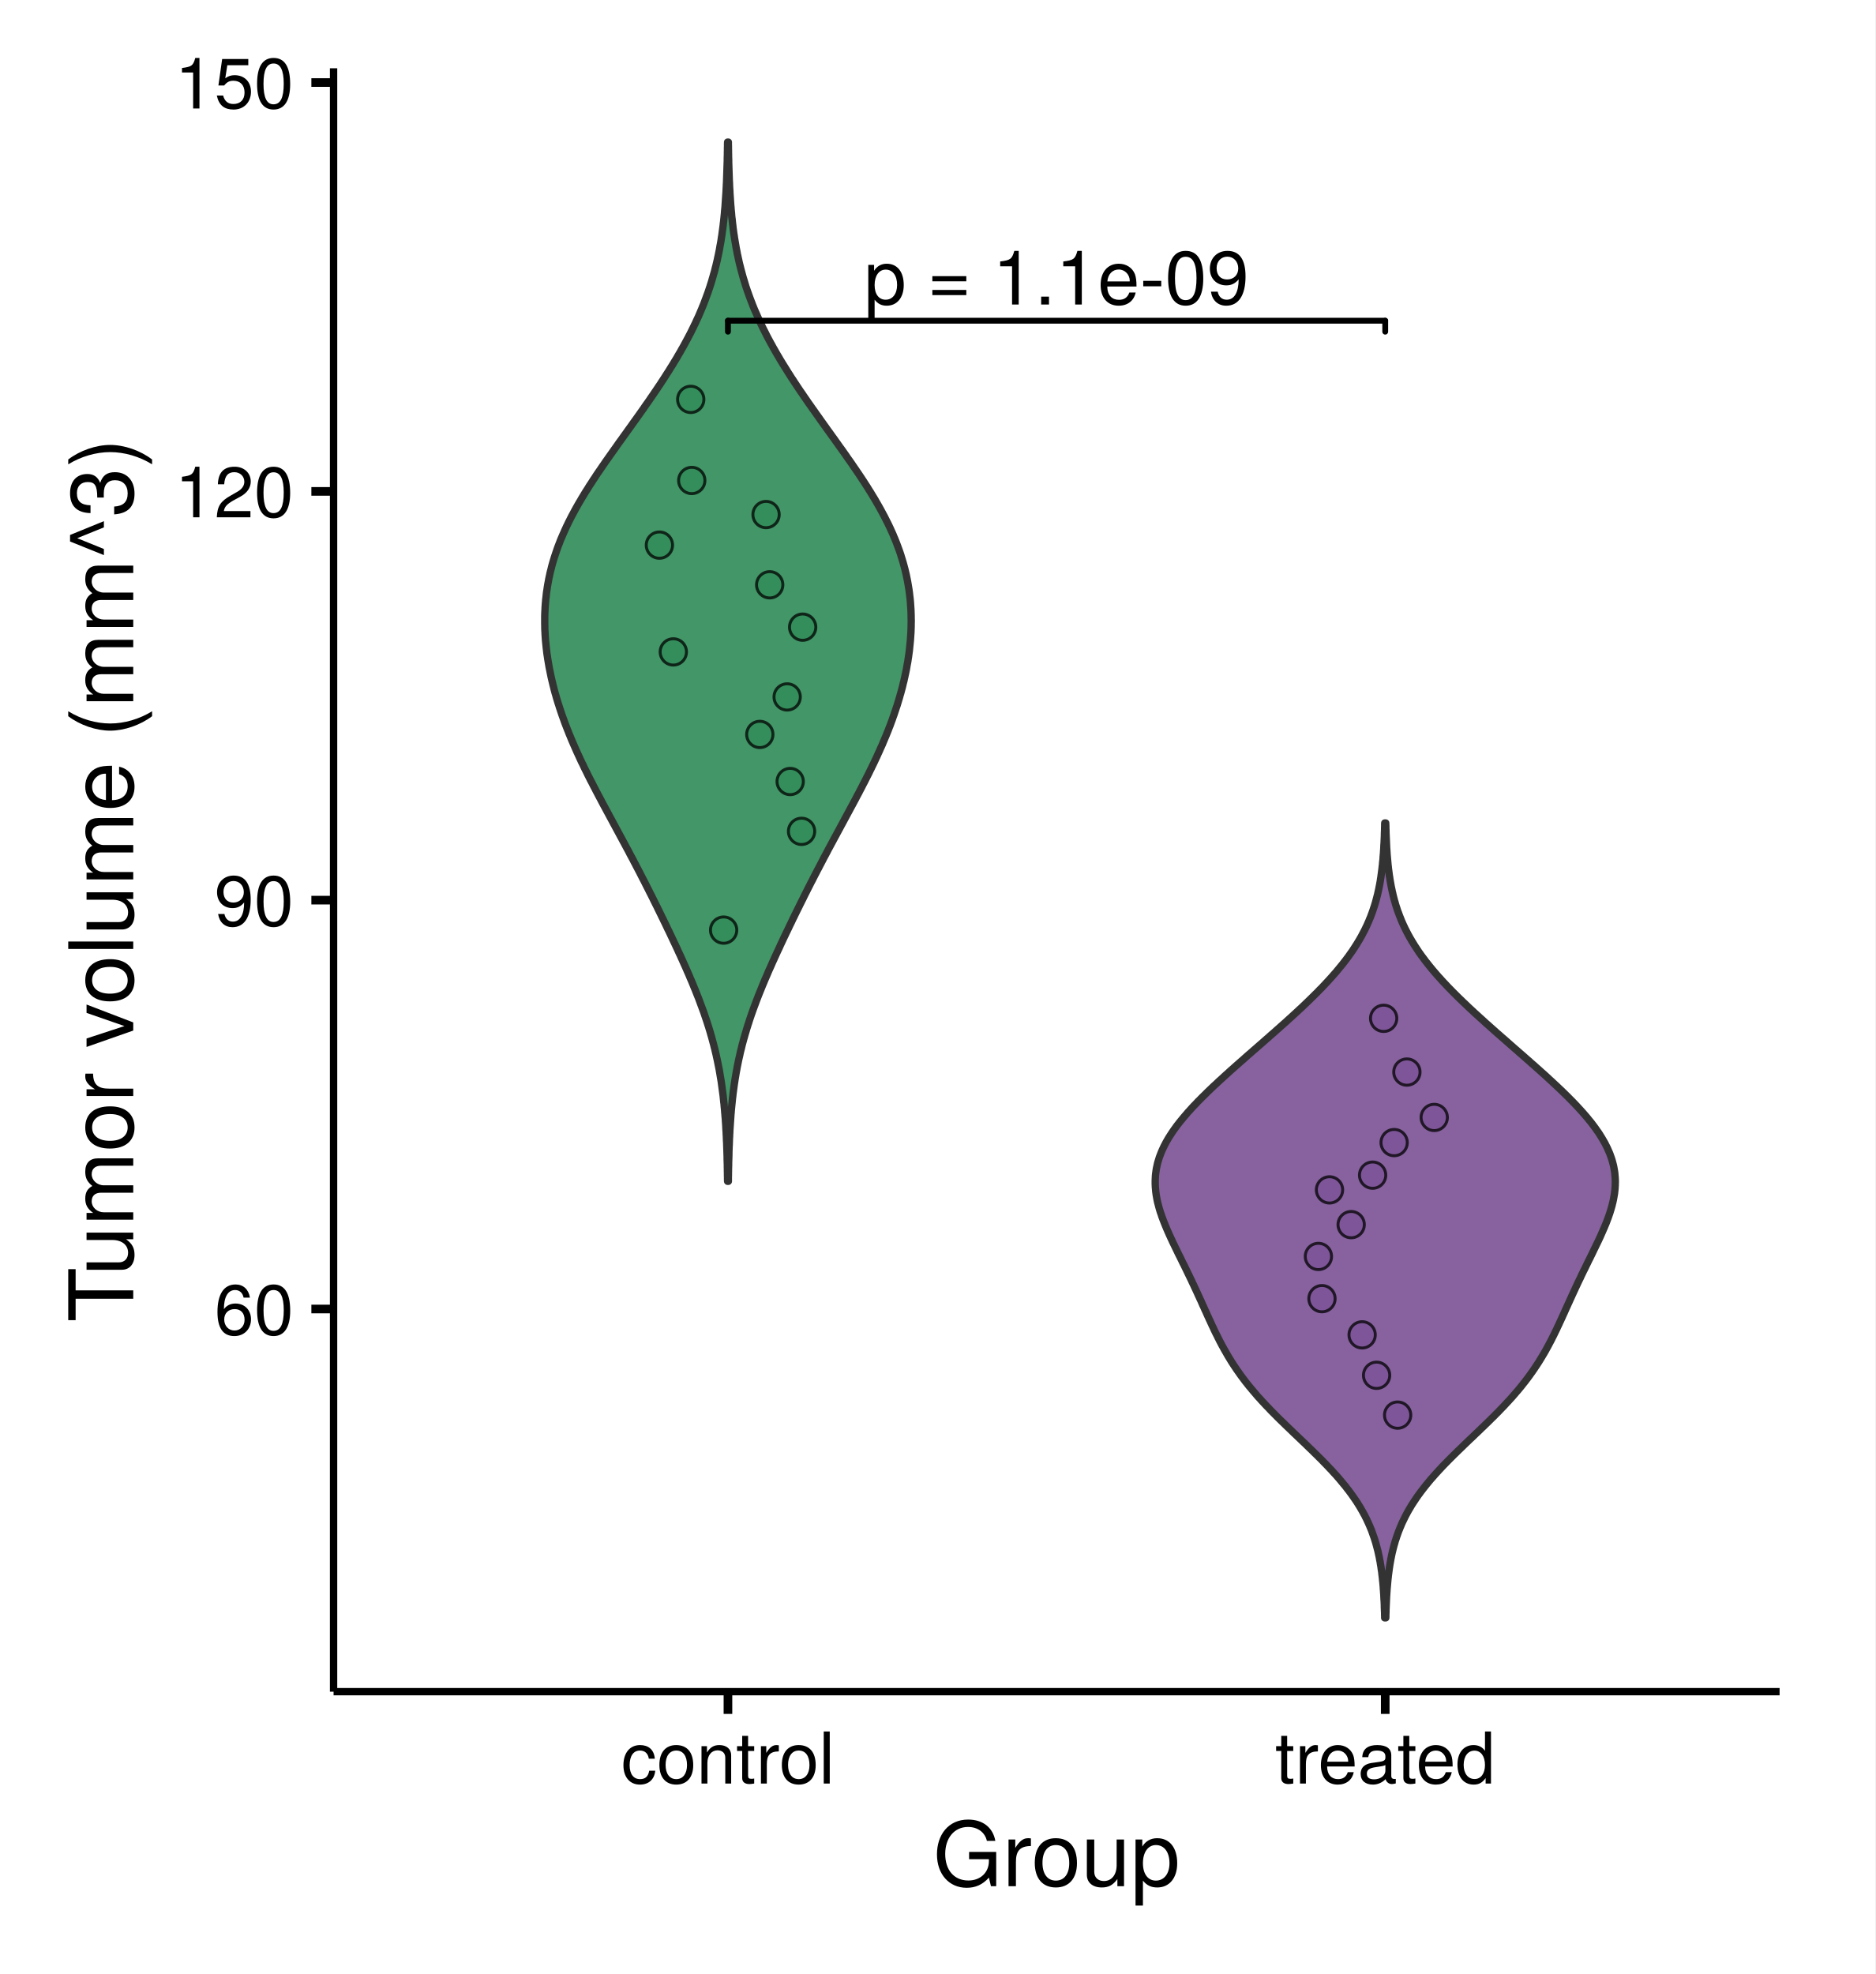
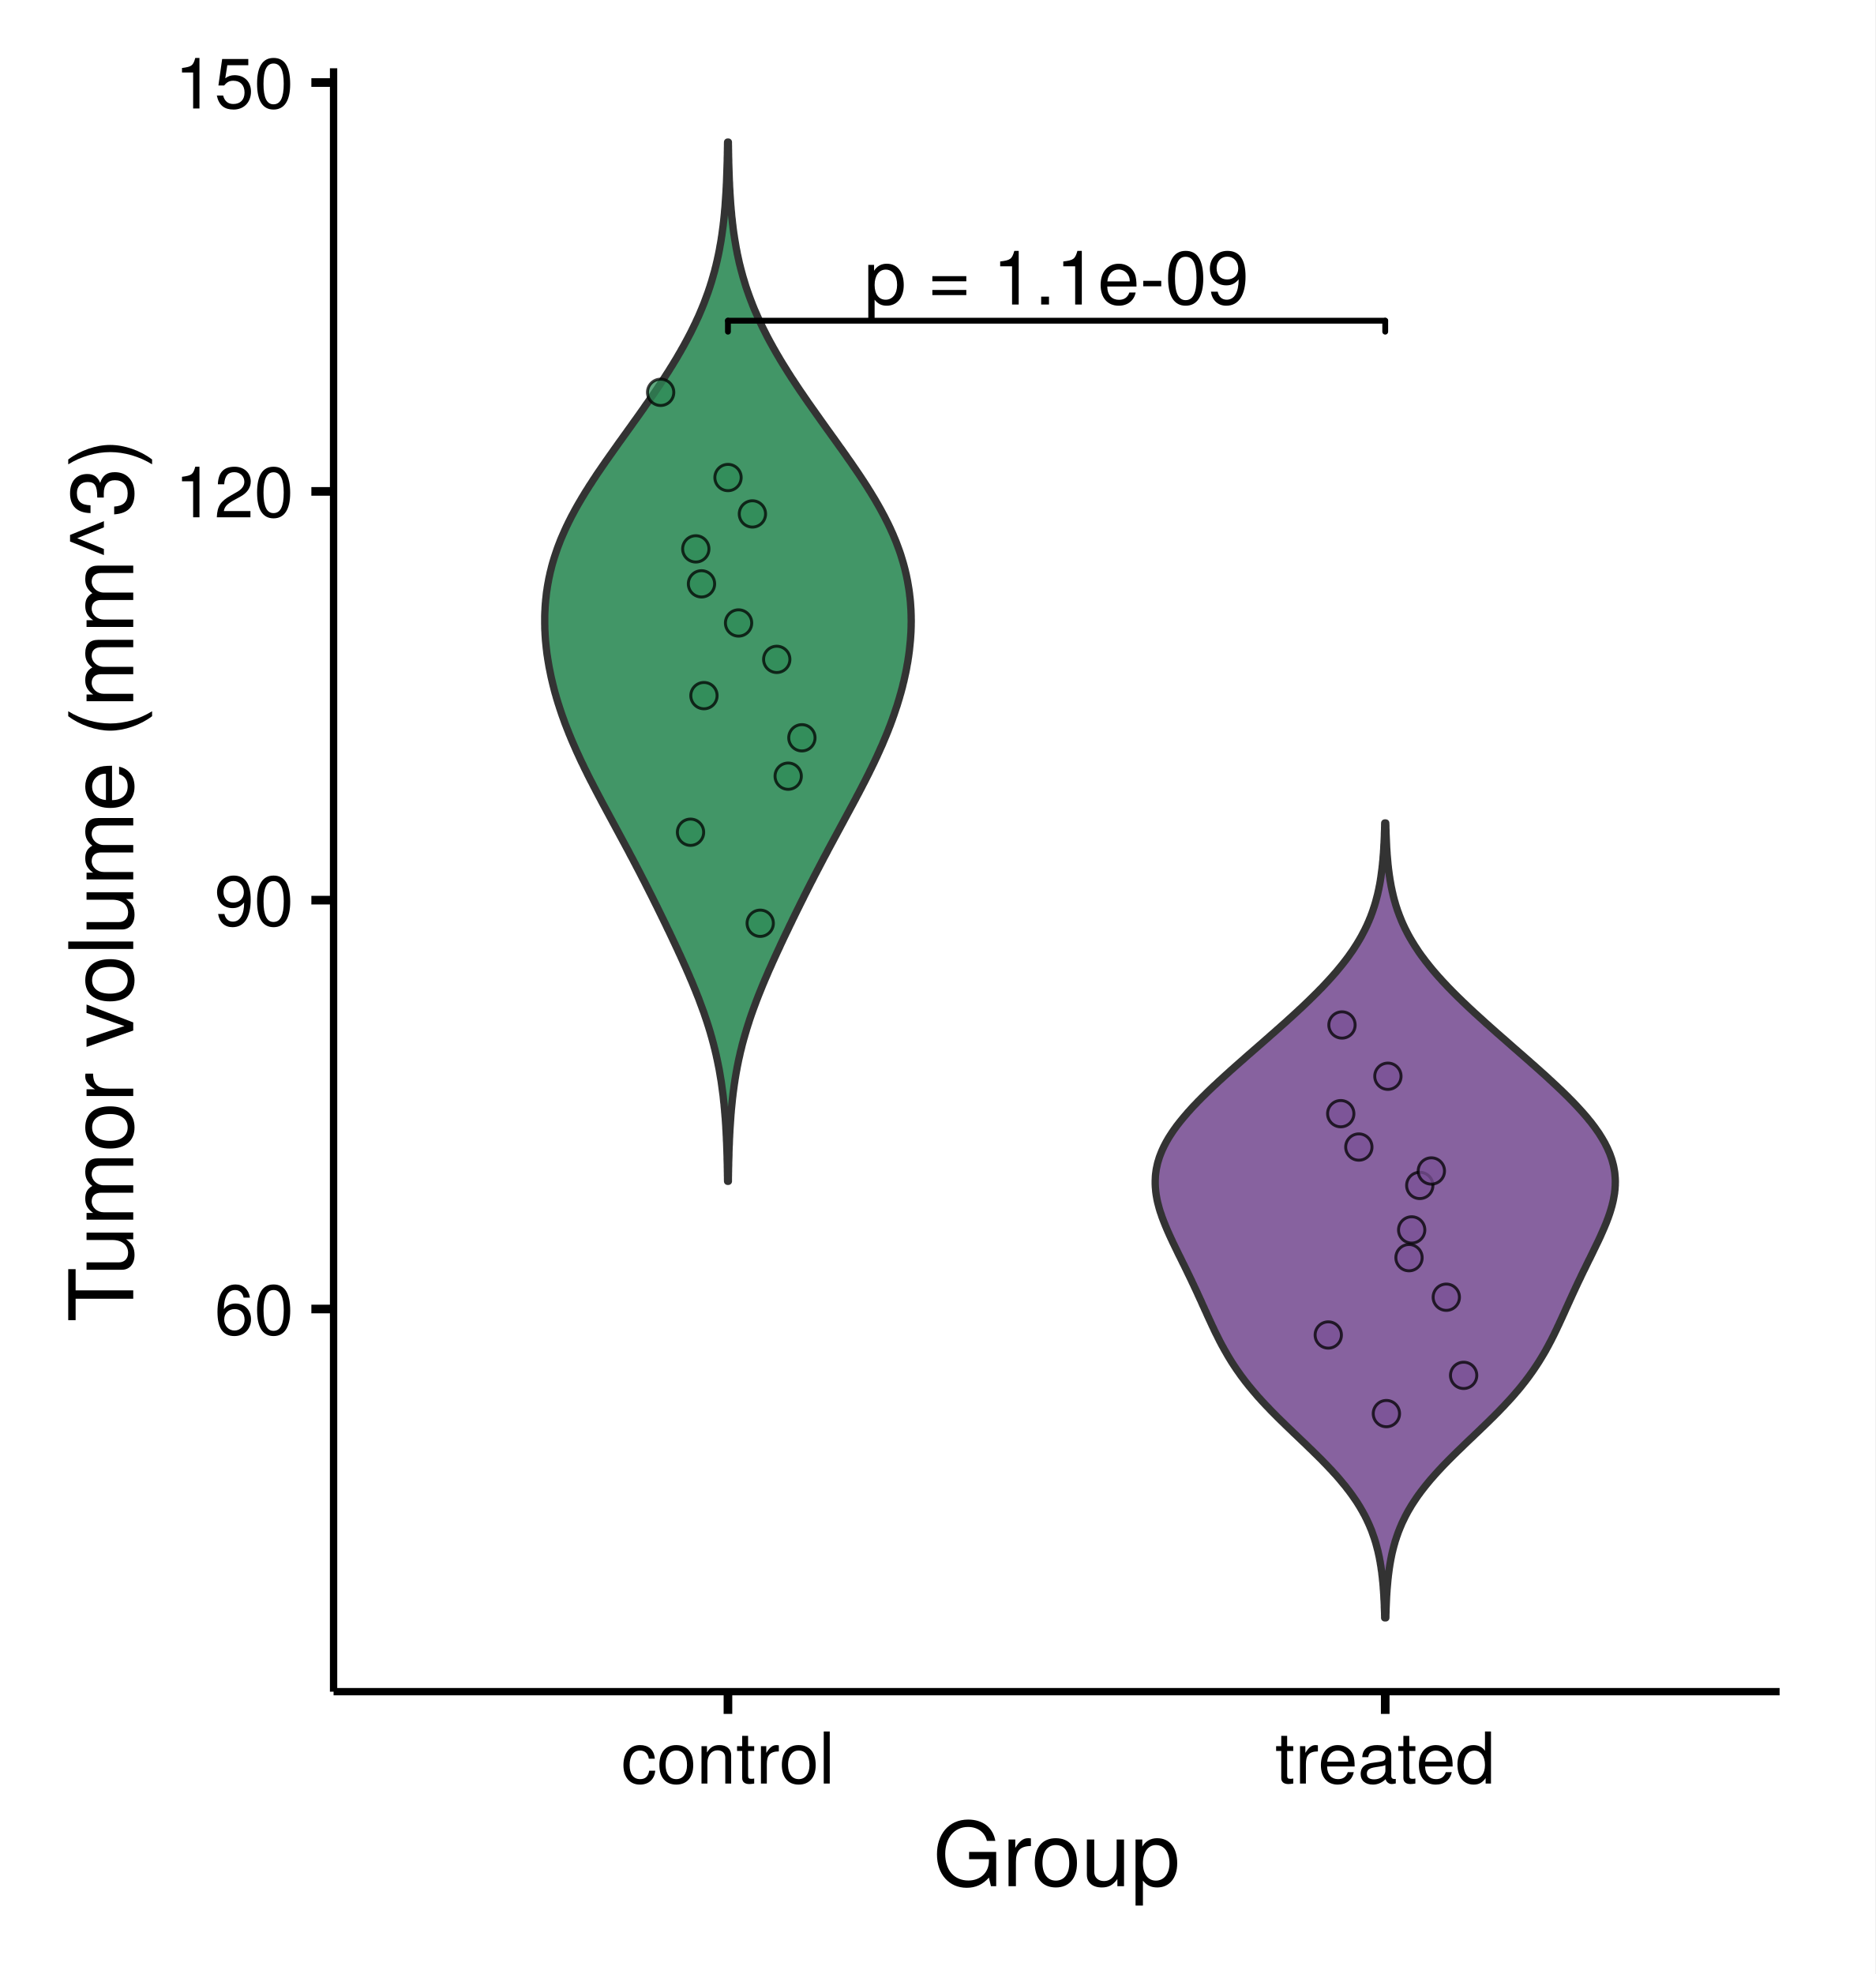
<svg xmlns="http://www.w3.org/2000/svg" class="svglite" width="273.60pt" height="288.00pt" viewBox="0 0 273.60 288.00">
  <defs>
    <style type="text/css">
    .svglite line, .svglite polyline, .svglite polygon, .svglite path, .svglite rect, .svglite circle {
      fill: none;
      stroke: #000000;
      stroke-linecap: round;
      stroke-linejoin: round;
      stroke-miterlimit: 10.00;
    }
    .svglite text {
      white-space: pre;
    }
  </style>
  </defs>
  <rect width="100%" height="100%" style="stroke: none; fill: #FFFFFF;" />
  <defs>
    <clipPath id="cpMC4wMHwyNzMuNjB8MC4wMHwyODguMDA=">
      <rect x="0.00" y="0.00" width="273.60" height="288.00" />
    </clipPath>
  </defs>
  <g clip-path="url(#cpMC4wMHwyNzMuNjB8MC4wMHwyODguMDA=)">
    <rect x="0.00" y="0.00" width="273.60" height="288.00" style="stroke-width: 1.26; stroke: #FFFFFF; fill: #FFFFFF;" />
  </g>
  <defs>
    <clipPath id="cpNDguNjd8MjU5LjY1fDkuOTZ8MjQ2Ljgx">
      <rect x="48.67" y="9.96" width="210.98" height="236.85" />
    </clipPath>
  </defs>
  <g clip-path="url(#cpNDguNjd8MjU5LjY1fDkuOTZ8MjQ2Ljgx)">
    <rect x="48.67" y="9.96" width="210.98" height="236.85" style="stroke-width: 1.26; stroke: none; fill: #FFFFFF;" />
    <polygon points="106.16,172.35 106.15,172.05 106.15,171.76 106.14,171.46 106.14,171.16 106.13,170.87 106.13,170.57 106.12,170.27 106.12,169.98 106.11,169.68 106.10,169.38 106.09,169.09 106.09,168.79 106.08,168.49 106.07,168.20 106.06,167.90 106.05,167.60 106.04,167.31 106.03,167.01 106.02,166.71 106.00,166.41 105.99,166.12 105.98,165.82 105.96,165.52 105.95,165.23 105.93,164.93 105.91,164.63 105.90,164.34 105.88,164.04 105.86,163.74 105.84,163.45 105.82,163.15 105.79,162.85 105.77,162.56 105.74,162.26 105.72,161.96 105.69,161.67 105.66,161.37 105.64,161.07 105.60,160.78 105.57,160.48 105.54,160.18 105.51,159.89 105.47,159.59 105.43,159.29 105.39,159.00 105.35,158.70 105.31,158.40 105.27,158.11 105.23,157.81 105.18,157.51 105.13,157.22 105.08,156.92 105.03,156.62 104.98,156.33 104.93,156.03 104.87,155.73 104.81,155.44 104.75,155.14 104.69,154.84 104.63,154.55 104.56,154.25 104.50,153.95 104.43,153.66 104.36,153.36 104.29,153.06 104.21,152.77 104.14,152.47 104.06,152.17 103.98,151.88 103.90,151.58 103.82,151.28 103.73,150.99 103.65,150.69 103.56,150.39 103.47,150.10 103.38,149.80 103.28,149.50 103.19,149.21 103.09,148.91 102.99,148.61 102.89,148.32 102.79,148.02 102.69,147.72 102.58,147.43 102.47,147.13 102.36,146.83 102.25,146.54 102.14,146.24 102.03,145.94 101.92,145.64 101.80,145.35 101.68,145.05 101.56,144.75 101.45,144.46 101.32,144.16 101.20,143.86 101.08,143.57 100.96,143.27 100.83,142.97 100.70,142.68 100.58,142.38 100.45,142.08 100.32,141.79 100.19,141.49 100.06,141.19 99.93,140.90 99.79,140.60 99.66,140.30 99.53,140.01 99.39,139.71 99.26,139.41 99.12,139.12 98.98,138.82 98.85,138.52 98.71,138.23 98.57,137.93 98.43,137.63 98.29,137.34 98.15,137.04 98.01,136.74 97.87,136.45 97.73,136.15 97.59,135.85 97.44,135.56 97.30,135.26 97.16,134.96 97.02,134.67 96.87,134.37 96.73,134.07 96.58,133.78 96.44,133.48 96.29,133.18 96.15,132.89 96.00,132.59 95.86,132.29 95.71,132.00 95.56,131.70 95.41,131.40 95.27,131.11 95.12,130.81 94.97,130.51 94.82,130.22 94.67,129.92 94.52,129.62 94.37,129.33 94.22,129.03 94.07,128.73 93.92,128.44 93.76,128.14 93.61,127.84 93.46,127.55 93.31,127.25 93.15,126.95 93.00,126.66 92.84,126.36 92.69,126.06 92.53,125.77 92.38,125.47 92.22,125.17 92.06,124.88 91.90,124.58 91.75,124.28 91.59,123.98 91.43,123.69 91.27,123.39 91.11,123.09 90.95,122.80 90.79,122.50 90.63,122.20 90.47,121.91 90.31,121.61 90.15,121.31 89.99,121.02 89.83,120.72 89.67,120.42 89.51,120.13 89.35,119.83 89.19,119.53 89.03,119.24 88.87,118.94 88.71,118.64 88.55,118.35 88.39,118.05 88.23,117.75 88.07,117.46 87.91,117.16 87.75,116.86 87.60,116.57 87.44,116.27 87.28,115.97 87.13,115.68 86.97,115.38 86.82,115.08 86.66,114.79 86.51,114.49 86.36,114.19 86.20,113.90 86.05,113.60 85.90,113.30 85.75,113.01 85.61,112.71 85.46,112.41 85.31,112.12 85.17,111.82 85.03,111.52 84.88,111.23 84.74,110.93 84.60,110.63 84.47,110.34 84.33,110.04 84.19,109.74 84.06,109.45 83.93,109.15 83.80,108.85 83.67,108.56 83.54,108.26 83.41,107.96 83.29,107.67 83.17,107.37 83.04,107.07 82.93,106.78 82.81,106.48 82.69,106.18 82.58,105.89 82.46,105.59 82.35,105.29 82.25,105.00 82.14,104.70 82.03,104.40 81.93,104.11 81.83,103.81 81.73,103.51 81.63,103.21 81.54,102.92 81.44,102.62 81.35,102.32 81.26,102.03 81.17,101.73 81.09,101.43 81.00,101.14 80.92,100.84 80.84,100.54 80.77,100.25 80.69,99.95 80.62,99.65 80.55,99.36 80.48,99.06 80.41,98.76 80.35,98.47 80.29,98.17 80.23,97.87 80.17,97.58 80.11,97.28 80.06,96.98 80.01,96.69 79.96,96.39 79.91,96.09 79.87,95.80 79.82,95.50 79.78,95.20 79.75,94.91 79.71,94.61 79.68,94.31 79.65,94.02 79.62,93.72 79.59,93.42 79.57,93.13 79.55,92.83 79.53,92.53 79.52,92.24 79.50,91.94 79.49,91.64 79.49,91.35 79.48,91.05 79.48,90.75 79.48,90.46 79.48,90.16 79.48,89.86 79.49,89.57 79.50,89.27 79.52,88.97 79.53,88.68 79.55,88.38 79.57,88.08 79.60,87.79 79.62,87.49 79.66,87.19 79.69,86.90 79.72,86.60 79.76,86.30 79.81,86.01 79.85,85.71 79.90,85.41 79.95,85.12 80.01,84.82 80.06,84.52 80.12,84.23 80.19,83.93 80.25,83.63 80.32,83.34 80.40,83.04 80.47,82.74 80.55,82.44 80.63,82.15 80.72,81.85 80.81,81.55 80.90,81.26 81.00,80.96 81.10,80.66 81.20,80.37 81.30,80.07 81.41,79.77 81.52,79.48 81.64,79.18 81.75,78.88 81.87,78.59 82.00,78.29 82.13,77.99 82.26,77.70 82.39,77.40 82.53,77.10 82.66,76.81 82.81,76.51 82.95,76.21 83.10,75.92 83.25,75.62 83.40,75.32 83.56,75.03 83.72,74.73 83.88,74.43 84.04,74.14 84.21,73.84 84.38,73.54 84.55,73.25 84.73,72.95 84.90,72.65 85.08,72.36 85.26,72.06 85.44,71.76 85.63,71.47 85.82,71.17 86.00,70.87 86.20,70.58 86.39,70.28 86.58,69.98 86.78,69.69 86.97,69.39 87.17,69.09 87.37,68.80 87.58,68.50 87.78,68.20 87.98,67.91 88.19,67.61 88.39,67.31 88.60,67.02 88.81,66.72 89.02,66.42 89.23,66.13 89.44,65.83 89.65,65.53 89.86,65.24 90.07,64.94 90.28,64.64 90.49,64.35 90.71,64.05 90.92,63.75 91.13,63.46 91.35,63.16 91.56,62.86 91.77,62.57 91.99,62.27 92.20,61.97 92.41,61.67 92.62,61.38 92.84,61.08 93.05,60.78 93.26,60.49 93.47,60.19 93.68,59.89 93.89,59.60 94.09,59.30 94.30,59.00 94.51,58.71 94.72,58.41 94.92,58.11 95.12,57.82 95.33,57.52 95.53,57.22 95.73,56.93 95.93,56.63 96.13,56.33 96.33,56.04 96.52,55.74 96.72,55.44 96.91,55.15 97.10,54.85 97.29,54.55 97.48,54.26 97.67,53.96 97.85,53.66 98.04,53.37 98.22,53.07 98.40,52.77 98.58,52.48 98.76,52.18 98.93,51.88 99.10,51.59 99.28,51.29 99.44,50.99 99.61,50.70 99.78,50.40 99.94,50.10 100.10,49.81 100.26,49.51 100.42,49.21 100.57,48.92 100.73,48.62 100.88,48.32 101.02,48.03 101.17,47.73 101.31,47.43 101.46,47.14 101.59,46.84 101.73,46.54 101.87,46.25 102.00,45.95 102.13,45.65 102.25,45.36 102.38,45.06 102.50,44.76 102.62,44.47 102.74,44.17 102.85,43.87 102.96,43.58 103.07,43.28 103.18,42.98 103.29,42.69 103.39,42.39 103.49,42.09 103.59,41.80 103.68,41.50 103.78,41.20 103.87,40.90 103.95,40.61 104.04,40.31 104.12,40.01 104.21,39.72 104.29,39.42 104.36,39.12 104.44,38.83 104.51,38.53 104.58,38.23 104.65,37.94 104.71,37.64 104.78,37.34 104.84,37.05 104.90,36.75 104.96,36.45 105.01,36.16 105.06,35.86 105.12,35.56 105.17,35.27 105.22,34.97 105.26,34.67 105.31,34.38 105.35,34.08 105.39,33.78 105.43,33.49 105.47,33.19 105.51,32.89 105.54,32.60 105.58,32.30 105.61,32.00 105.64,31.71 105.67,31.41 105.70,31.11 105.72,30.82 105.75,30.52 105.78,30.22 105.80,29.93 105.82,29.63 105.84,29.33 105.86,29.04 105.88,28.74 105.90,28.44 105.92,28.15 105.94,27.85 105.95,27.55 105.97,27.26 105.98,26.96 106.00,26.66 106.01,26.37 106.02,26.07 106.03,25.77 106.04,25.48 106.05,25.18 106.06,24.88 106.07,24.59 106.08,24.29 106.09,23.99 106.10,23.70 106.11,23.40 106.11,23.10 106.12,22.81 106.13,22.51 106.13,22.21 106.14,21.92 106.14,21.62 106.15,21.32 106.15,21.03 106.16,20.73 106.27,20.73 106.27,21.03 106.28,21.32 106.28,21.62 106.29,21.92 106.29,22.21 106.30,22.51 106.30,22.81 106.31,23.10 106.32,23.40 106.32,23.70 106.33,23.99 106.34,24.29 106.35,24.59 106.36,24.88 106.37,25.18 106.38,25.48 106.39,25.77 106.40,26.07 106.41,26.37 106.43,26.66 106.44,26.96 106.45,27.26 106.47,27.55 106.49,27.85 106.50,28.15 106.52,28.44 106.54,28.74 106.56,29.04 106.58,29.33 106.60,29.63 106.62,29.93 106.65,30.22 106.67,30.52 106.70,30.82 106.73,31.11 106.75,31.41 106.78,31.71 106.82,32.00 106.85,32.30 106.88,32.60 106.92,32.89 106.95,33.19 106.99,33.49 107.03,33.78 107.07,34.08 107.12,34.38 107.16,34.67 107.21,34.97 107.26,35.27 107.31,35.56 107.36,35.86 107.41,36.16 107.47,36.45 107.53,36.75 107.58,37.05 107.65,37.34 107.71,37.64 107.78,37.94 107.84,38.23 107.91,38.53 107.99,38.83 108.06,39.12 108.14,39.42 108.22,39.72 108.30,40.01 108.38,40.31 108.47,40.61 108.56,40.90 108.65,41.20 108.74,41.50 108.83,41.80 108.93,42.09 109.03,42.39 109.14,42.69 109.24,42.98 109.35,43.28 109.46,43.58 109.57,43.87 109.69,44.17 109.80,44.47 109.92,44.76 110.04,45.06 110.17,45.36 110.30,45.65 110.43,45.95 110.56,46.25 110.69,46.54 110.83,46.84 110.97,47.14 111.11,47.43 111.25,47.73 111.40,48.03 111.55,48.32 111.70,48.62 111.85,48.92 112.00,49.21 112.16,49.51 112.32,49.81 112.48,50.10 112.65,50.40 112.81,50.70 112.98,50.99 113.15,51.29 113.32,51.59 113.49,51.88 113.67,52.18 113.84,52.48 114.02,52.77 114.20,53.07 114.39,53.37 114.57,53.66 114.76,53.96 114.94,54.26 115.13,54.55 115.32,54.85 115.51,55.15 115.71,55.44 115.90,55.74 116.10,56.04 116.29,56.33 116.49,56.63 116.69,56.93 116.89,57.22 117.10,57.52 117.30,57.82 117.50,58.11 117.71,58.41 117.91,58.71 118.12,59.00 118.33,59.30 118.54,59.60 118.75,59.89 118.96,60.19 119.17,60.49 119.38,60.78 119.59,61.08 119.80,61.38 120.01,61.67 120.22,61.97 120.44,62.27 120.65,62.57 120.86,62.86 121.08,63.16 121.29,63.46 121.50,63.75 121.72,64.05 121.93,64.35 122.14,64.64 122.35,64.94 122.56,65.24 122.78,65.53 122.99,65.83 123.20,66.13 123.41,66.42 123.61,66.72 123.82,67.02 124.03,67.31 124.24,67.61 124.44,67.91 124.64,68.20 124.85,68.50 125.05,68.80 125.25,69.09 125.45,69.39 125.65,69.69 125.84,69.98 126.04,70.28 126.23,70.58 126.42,70.87 126.61,71.17 126.79,71.47 126.98,71.76 127.16,72.06 127.34,72.36 127.52,72.65 127.70,72.95 127.87,73.25 128.04,73.54 128.21,73.84 128.38,74.14 128.54,74.43 128.70,74.73 128.86,75.03 129.02,75.32 129.17,75.62 129.32,75.92 129.47,76.21 129.62,76.51 129.76,76.81 129.90,77.10 130.03,77.40 130.17,77.70 130.30,77.99 130.42,78.29 130.55,78.59 130.67,78.88 130.79,79.18 130.90,79.48 131.01,79.77 131.12,80.07 131.23,80.37 131.33,80.66 131.43,80.96 131.52,81.26 131.61,81.55 131.70,81.85 131.79,82.15 131.87,82.44 131.95,82.74 132.03,83.04 132.10,83.34 132.17,83.63 132.24,83.93 132.30,84.23 132.36,84.52 132.42,84.82 132.47,85.12 132.52,85.41 132.57,85.71 132.62,86.01 132.66,86.30 132.70,86.60 132.73,86.90 132.77,87.19 132.80,87.49 132.83,87.79 132.85,88.08 132.87,88.38 132.89,88.68 132.91,88.97 132.92,89.27 132.93,89.57 132.94,89.86 132.94,90.16 132.95,90.46 132.95,90.75 132.94,91.05 132.94,91.35 132.93,91.64 132.92,91.94 132.91,92.24 132.89,92.53 132.87,92.83 132.85,93.13 132.83,93.42 132.80,93.72 132.77,94.02 132.74,94.31 132.71,94.61 132.68,94.91 132.64,95.20 132.60,95.50 132.56,95.80 132.51,96.09 132.47,96.39 132.42,96.69 132.36,96.98 132.31,97.28 132.26,97.58 132.20,97.87 132.14,98.17 132.07,98.47 132.01,98.76 131.94,99.06 131.88,99.36 131.80,99.65 131.73,99.95 131.66,100.25 131.58,100.54 131.50,100.84 131.42,101.14 131.33,101.43 131.25,101.73 131.16,102.03 131.07,102.32 130.98,102.62 130.89,102.92 130.79,103.21 130.69,103.51 130.59,103.81 130.49,104.11 130.39,104.40 130.28,104.70 130.18,105.00 130.07,105.29 129.96,105.59 129.85,105.89 129.73,106.18 129.62,106.48 129.50,106.78 129.38,107.07 129.26,107.37 129.13,107.67 129.01,107.96 128.88,108.26 128.76,108.56 128.63,108.85 128.49,109.15 128.36,109.45 128.23,109.74 128.09,110.04 127.96,110.34 127.82,110.63 127.68,110.93 127.54,111.23 127.40,111.52 127.25,111.82 127.11,112.12 126.96,112.41 126.82,112.71 126.67,113.01 126.52,113.30 126.37,113.60 126.22,113.90 126.07,114.19 125.91,114.49 125.76,114.79 125.61,115.08 125.45,115.38 125.30,115.68 125.14,115.97 124.98,116.27 124.83,116.57 124.67,116.86 124.51,117.16 124.35,117.46 124.19,117.75 124.03,118.05 123.87,118.35 123.71,118.64 123.55,118.94 123.39,119.24 123.23,119.53 123.07,119.83 122.91,120.13 122.75,120.42 122.59,120.72 122.43,121.02 122.27,121.31 122.11,121.61 121.95,121.91 121.79,122.20 121.63,122.50 121.47,122.80 121.31,123.09 121.15,123.39 120.99,123.69 120.83,123.98 120.68,124.28 120.52,124.58 120.36,124.88 120.20,125.17 120.05,125.47 119.89,125.77 119.74,126.06 119.58,126.36 119.43,126.66 119.27,126.95 119.12,127.25 118.96,127.55 118.81,127.84 118.66,128.14 118.51,128.44 118.35,128.73 118.20,129.03 118.05,129.33 117.90,129.62 117.75,129.92 117.60,130.22 117.45,130.51 117.30,130.81 117.16,131.11 117.01,131.40 116.86,131.70 116.71,132.00 116.57,132.29 116.42,132.59 116.27,132.89 116.13,133.18 115.98,133.48 115.84,133.78 115.69,134.07 115.55,134.37 115.41,134.67 115.26,134.96 115.12,135.26 114.98,135.56 114.84,135.85 114.69,136.15 114.55,136.45 114.41,136.74 114.27,137.04 114.13,137.34 113.99,137.63 113.85,137.93 113.72,138.23 113.58,138.52 113.44,138.82 113.30,139.12 113.17,139.41 113.03,139.71 112.90,140.01 112.76,140.30 112.63,140.60 112.50,140.90 112.37,141.19 112.23,141.49 112.10,141.79 111.98,142.08 111.85,142.38 111.72,142.68 111.59,142.97 111.47,143.27 111.34,143.57 111.22,143.86 111.10,144.16 110.98,144.46 110.86,144.75 110.74,145.05 110.62,145.35 110.51,145.64 110.39,145.94 110.28,146.24 110.17,146.54 110.06,146.83 109.95,147.13 109.84,147.43 109.74,147.72 109.63,148.02 109.53,148.32 109.43,148.61 109.33,148.91 109.24,149.21 109.14,149.50 109.05,149.80 108.95,150.10 108.87,150.39 108.78,150.69 108.69,150.99 108.61,151.28 108.52,151.58 108.44,151.88 108.36,152.17 108.28,152.47 108.21,152.77 108.14,153.06 108.06,153.36 107.99,153.66 107.93,153.95 107.86,154.25 107.79,154.55 107.73,154.84 107.67,155.14 107.61,155.44 107.55,155.73 107.50,156.03 107.44,156.33 107.39,156.62 107.34,156.92 107.29,157.22 107.24,157.51 107.20,157.81 107.15,158.11 107.11,158.40 107.07,158.70 107.03,159.00 106.99,159.29 106.95,159.59 106.92,159.89 106.88,160.18 106.85,160.48 106.82,160.78 106.79,161.07 106.76,161.37 106.73,161.67 106.70,161.96 106.68,162.26 106.65,162.56 106.63,162.85 106.61,163.15 106.59,163.45 106.57,163.74 106.55,164.04 106.53,164.34 106.51,164.63 106.49,164.93 106.48,165.23 106.46,165.52 106.45,165.82 106.43,166.12 106.42,166.41 106.41,166.71 106.40,167.01 106.38,167.31 106.37,167.60 106.36,167.90 106.35,168.20 106.35,168.49 106.34,168.79 106.33,169.09 106.32,169.38 106.31,169.68 106.31,169.98 106.30,170.27 106.29,170.57 106.29,170.87 106.28,171.16 106.28,171.46 106.27,171.76 106.27,172.05 106.27,172.35 106.16,172.35 " style="stroke-width: 1.07; stroke: #333333; stroke-linecap: butt; fill: #2E8B57; fill-opacity: 0.90;" />
    <polygon points="202.03,236.04 202.03,235.82 202.02,235.59 202.02,235.36 202.01,235.14 202.00,234.91 201.99,234.68 201.98,234.46 201.98,234.23 201.97,234.00 201.96,233.77 201.95,233.55 201.93,233.32 201.92,233.09 201.91,232.87 201.90,232.64 201.88,232.41 201.87,232.19 201.85,231.96 201.83,231.73 201.82,231.50 201.80,231.28 201.78,231.05 201.76,230.82 201.73,230.60 201.71,230.37 201.69,230.14 201.66,229.92 201.63,229.69 201.61,229.46 201.58,229.24 201.54,229.01 201.51,228.78 201.48,228.55 201.44,228.33 201.40,228.10 201.37,227.87 201.32,227.65 201.28,227.42 201.24,227.19 201.19,226.97 201.14,226.74 201.09,226.51 201.04,226.28 200.98,226.06 200.92,225.83 200.86,225.60 200.80,225.38 200.74,225.15 200.67,224.92 200.60,224.70 200.53,224.47 200.45,224.24 200.37,224.02 200.29,223.79 200.21,223.56 200.13,223.33 200.04,223.11 199.94,222.88 199.85,222.65 199.75,222.43 199.65,222.20 199.54,221.97 199.44,221.75 199.33,221.52 199.21,221.29 199.10,221.06 198.97,220.84 198.85,220.61 198.72,220.38 198.59,220.16 198.46,219.93 198.32,219.70 198.18,219.48 198.04,219.25 197.89,219.02 197.74,218.80 197.58,218.57 197.42,218.34 197.26,218.11 197.10,217.89 196.93,217.66 196.76,217.43 196.58,217.21 196.41,216.98 196.23,216.75 196.04,216.53 195.85,216.30 195.66,216.07 195.47,215.84 195.28,215.62 195.08,215.39 194.88,215.16 194.67,214.94 194.46,214.71 194.26,214.48 194.04,214.26 193.83,214.03 193.61,213.80 193.39,213.57 193.17,213.35 192.95,213.12 192.73,212.89 192.50,212.67 192.27,212.44 192.04,212.21 191.81,211.99 191.58,211.76 191.35,211.53 191.11,211.31 190.88,211.08 190.64,210.85 190.41,210.62 190.17,210.40 189.93,210.17 189.69,209.94 189.46,209.72 189.22,209.49 188.98,209.26 188.74,209.04 188.51,208.81 188.27,208.58 188.03,208.35 187.80,208.13 187.56,207.90 187.33,207.67 187.10,207.45 186.86,207.22 186.63,206.99 186.40,206.77 186.18,206.54 185.95,206.31 185.73,206.09 185.50,205.86 185.28,205.63 185.07,205.40 184.85,205.18 184.63,204.95 184.42,204.72 184.21,204.50 184.00,204.27 183.80,204.04 183.59,203.82 183.39,203.59 183.20,203.36 183.00,203.13 182.81,202.91 182.62,202.68 182.43,202.45 182.24,202.23 182.06,202.00 181.88,201.77 181.70,201.55 181.53,201.32 181.36,201.09 181.19,200.87 181.02,200.64 180.86,200.41 180.70,200.18 180.54,199.96 180.38,199.73 180.23,199.50 180.08,199.28 179.93,199.05 179.78,198.82 179.64,198.60 179.50,198.37 179.36,198.14 179.22,197.91 179.09,197.69 178.96,197.46 178.83,197.23 178.70,197.01 178.57,196.78 178.45,196.55 178.32,196.33 178.20,196.10 178.08,195.87 177.96,195.65 177.85,195.42 177.73,195.19 177.62,194.96 177.51,194.74 177.39,194.51 177.28,194.28 177.17,194.06 177.07,193.83 176.96,193.60 176.85,193.38 176.75,193.15 176.64,192.92 176.54,192.69 176.43,192.47 176.33,192.24 176.22,192.01 176.12,191.79 176.02,191.56 175.92,191.33 175.81,191.11 175.71,190.88 175.61,190.65 175.50,190.43 175.40,190.20 175.30,189.97 175.20,189.74 175.09,189.52 174.99,189.29 174.88,189.06 174.78,188.84 174.68,188.61 174.57,188.38 174.47,188.16 174.36,187.93 174.25,187.70 174.15,187.47 174.04,187.25 173.93,187.02 173.83,186.79 173.72,186.57 173.61,186.34 173.50,186.11 173.39,185.89 173.28,185.66 173.17,185.43 173.06,185.20 172.95,184.98 172.84,184.75 172.73,184.52 172.61,184.30 172.50,184.07 172.39,183.84 172.28,183.62 172.17,183.39 172.05,183.16 171.94,182.94 171.83,182.71 171.72,182.48 171.61,182.25 171.50,182.03 171.39,181.80 171.28,181.57 171.17,181.35 171.06,181.12 170.96,180.89 170.85,180.67 170.75,180.44 170.64,180.21 170.54,179.98 170.44,179.76 170.34,179.53 170.24,179.30 170.15,179.08 170.05,178.85 169.96,178.62 169.87,178.40 169.78,178.17 169.69,177.94 169.61,177.72 169.52,177.49 169.45,177.26 169.37,177.03 169.29,176.81 169.22,176.58 169.15,176.35 169.09,176.13 169.03,175.90 168.97,175.67 168.91,175.45 168.86,175.22 168.81,174.99 168.77,174.76 168.73,174.54 168.69,174.31 168.66,174.08 168.63,173.86 168.61,173.63 168.59,173.40 168.57,173.18 168.56,172.95 168.55,172.72 168.55,172.50 168.55,172.27 168.56,172.04 168.57,171.81 168.58,171.59 168.60,171.36 168.63,171.13 168.66,170.91 168.69,170.68 168.73,170.45 168.78,170.23 168.83,170.00 168.88,169.77 168.94,169.54 169.01,169.32 169.08,169.09 169.15,168.86 169.23,168.64 169.32,168.41 169.41,168.18 169.50,167.96 169.60,167.73 169.71,167.50 169.81,167.28 169.93,167.05 170.05,166.82 170.17,166.59 170.30,166.37 170.43,166.14 170.57,165.91 170.71,165.69 170.86,165.46 171.01,165.23 171.16,165.01 171.32,164.78 171.49,164.55 171.65,164.32 171.82,164.10 172.00,163.87 172.18,163.64 172.36,163.42 172.55,163.19 172.74,162.96 172.93,162.74 173.13,162.51 173.32,162.28 173.53,162.06 173.73,161.83 173.94,161.60 174.15,161.37 174.37,161.15 174.59,160.92 174.80,160.69 175.03,160.47 175.25,160.24 175.48,160.01 175.71,159.79 175.94,159.56 176.17,159.33 176.41,159.10 176.64,158.88 176.88,158.65 177.12,158.42 177.37,158.20 177.61,157.97 177.85,157.74 178.10,157.52 178.35,157.29 178.60,157.06 178.85,156.83 179.10,156.61 179.35,156.38 179.60,156.15 179.86,155.93 180.11,155.70 180.37,155.47 180.62,155.25 180.88,155.02 181.14,154.79 181.40,154.57 181.65,154.34 181.91,154.11 182.17,153.88 182.43,153.66 182.69,153.43 182.95,153.20 183.21,152.98 183.47,152.75 183.73,152.52 183.99,152.30 184.25,152.07 184.51,151.84 184.77,151.61 185.03,151.39 185.28,151.16 185.54,150.93 185.80,150.71 186.06,150.48 186.31,150.25 186.57,150.03 186.82,149.80 187.08,149.57 187.33,149.35 187.59,149.12 187.84,148.89 188.09,148.66 188.34,148.44 188.59,148.21 188.84,147.98 189.08,147.76 189.33,147.53 189.57,147.30 189.82,147.08 190.06,146.85 190.30,146.62 190.54,146.39 190.77,146.17 191.01,145.94 191.24,145.71 191.47,145.49 191.70,145.26 191.93,145.03 192.16,144.81 192.38,144.58 192.60,144.35 192.83,144.13 193.04,143.90 193.26,143.67 193.47,143.44 193.68,143.22 193.89,142.99 194.10,142.76 194.30,142.54 194.50,142.31 194.70,142.08 194.90,141.86 195.09,141.63 195.28,141.40 195.47,141.17 195.65,140.95 195.84,140.72 196.02,140.49 196.19,140.27 196.37,140.04 196.54,139.81 196.71,139.59 196.87,139.36 197.03,139.13 197.19,138.91 197.35,138.68 197.50,138.45 197.65,138.22 197.79,138.00 197.94,137.77 198.08,137.54 198.21,137.32 198.35,137.09 198.48,136.86 198.61,136.64 198.73,136.41 198.85,136.18 198.97,135.95 199.09,135.73 199.20,135.50 199.31,135.27 199.42,135.05 199.52,134.82 199.62,134.59 199.72,134.37 199.81,134.14 199.91,133.91 200.00,133.69 200.08,133.46 200.17,133.23 200.25,133.00 200.33,132.78 200.40,132.55 200.48,132.32 200.55,132.10 200.62,131.87 200.69,131.64 200.75,131.42 200.81,131.19 200.87,130.96 200.93,130.73 200.99,130.51 201.04,130.28 201.09,130.05 201.14,129.83 201.19,129.60 201.23,129.37 201.28,129.15 201.32,128.92 201.36,128.69 201.40,128.47 201.43,128.24 201.47,128.01 201.50,127.78 201.53,127.56 201.56,127.33 201.59,127.10 201.62,126.88 201.65,126.65 201.67,126.42 201.70,126.20 201.72,125.97 201.74,125.74 201.77,125.51 201.79,125.29 201.80,125.06 201.82,124.83 201.84,124.61 201.86,124.38 201.87,124.15 201.89,123.93 201.90,123.70 201.91,123.47 201.92,123.24 201.94,123.02 201.95,122.79 201.96,122.56 201.97,122.34 201.98,122.11 201.99,121.88 201.99,121.66 202.00,121.43 202.01,121.20 202.02,120.98 202.02,120.75 202.03,120.52 202.03,120.29 202.04,120.07 202.18,120.07 202.19,120.29 202.20,120.52 202.20,120.75 202.21,120.98 202.22,121.20 202.22,121.43 202.23,121.66 202.24,121.88 202.25,122.11 202.26,122.34 202.27,122.56 202.28,122.79 202.29,123.02 202.30,123.24 202.31,123.47 202.32,123.70 202.34,123.93 202.35,124.15 202.37,124.38 202.38,124.61 202.40,124.83 202.42,125.06 202.44,125.29 202.46,125.51 202.48,125.74 202.50,125.97 202.52,126.20 202.55,126.42 202.57,126.65 202.60,126.88 202.63,127.10 202.66,127.33 202.69,127.56 202.72,127.78 202.76,128.01 202.79,128.24 202.83,128.47 202.87,128.69 202.91,128.92 202.95,129.15 202.99,129.37 203.04,129.60 203.09,129.83 203.13,130.05 203.19,130.28 203.24,130.51 203.29,130.73 203.35,130.96 203.41,131.19 203.47,131.42 203.54,131.64 203.60,131.87 203.67,132.10 203.74,132.32 203.82,132.55 203.89,132.78 203.97,133.00 204.06,133.23 204.14,133.46 204.23,133.69 204.32,133.91 204.41,134.14 204.50,134.37 204.60,134.59 204.70,134.82 204.81,135.05 204.91,135.27 205.02,135.50 205.14,135.73 205.25,135.95 205.37,136.18 205.49,136.41 205.62,136.64 205.74,136.86 205.88,137.09 206.01,137.32 206.15,137.54 206.29,137.77 206.43,138.00 206.58,138.22 206.73,138.45 206.88,138.68 207.03,138.91 207.19,139.13 207.35,139.36 207.52,139.59 207.69,139.81 207.86,140.04 208.03,140.27 208.21,140.49 208.39,140.72 208.57,140.95 208.75,141.17 208.94,141.40 209.13,141.63 209.33,141.86 209.52,142.08 209.72,142.31 209.92,142.54 210.13,142.76 210.33,142.99 210.54,143.22 210.75,143.44 210.97,143.67 211.18,143.90 211.40,144.13 211.62,144.35 211.84,144.58 212.07,144.81 212.29,145.03 212.52,145.26 212.75,145.49 212.98,145.71 213.22,145.94 213.45,146.17 213.69,146.39 213.93,146.62 214.17,146.85 214.41,147.08 214.65,147.30 214.90,147.53 215.14,147.76 215.39,147.98 215.64,148.21 215.89,148.44 216.14,148.66 216.39,148.89 216.64,149.12 216.89,149.35 217.15,149.57 217.40,149.80 217.66,150.03 217.91,150.25 218.17,150.48 218.42,150.71 218.68,150.93 218.94,151.16 219.20,151.39 219.46,151.61 219.72,151.84 219.98,152.07 220.24,152.30 220.49,152.52 220.75,152.75 221.01,152.98 221.27,153.20 221.53,153.43 221.79,153.66 222.05,153.88 222.31,154.11 222.57,154.34 222.83,154.57 223.09,154.79 223.34,155.02 223.60,155.25 223.86,155.47 224.11,155.70 224.37,155.93 224.62,156.15 224.87,156.38 225.13,156.61 225.38,156.83 225.63,157.06 225.88,157.29 226.12,157.52 226.37,157.74 226.61,157.97 226.86,158.20 227.10,158.42 227.34,158.65 227.58,158.88 227.82,159.10 228.05,159.33 228.29,159.56 228.52,159.79 228.75,160.01 228.97,160.24 229.20,160.47 229.42,160.69 229.64,160.92 229.86,161.15 230.07,161.37 230.28,161.60 230.49,161.83 230.70,162.06 230.90,162.28 231.10,162.51 231.30,162.74 231.49,162.96 231.68,163.19 231.86,163.42 232.05,163.64 232.23,163.87 232.40,164.10 232.57,164.32 232.74,164.55 232.90,164.78 233.06,165.01 233.22,165.23 233.37,165.46 233.51,165.69 233.65,165.91 233.79,166.14 233.92,166.37 234.05,166.59 234.18,166.82 234.29,167.05 234.41,167.28 234.52,167.50 234.62,167.73 234.72,167.96 234.82,168.18 234.91,168.41 234.99,168.64 235.07,168.86 235.15,169.09 235.22,169.32 235.28,169.54 235.34,169.77 235.40,170.00 235.45,170.23 235.49,170.45 235.53,170.68 235.57,170.91 235.60,171.13 235.62,171.36 235.64,171.59 235.66,171.81 235.67,172.04 235.68,172.27 235.68,172.50 235.67,172.72 235.67,172.95 235.65,173.18 235.64,173.40 235.62,173.63 235.59,173.86 235.57,174.08 235.53,174.31 235.49,174.54 235.45,174.76 235.41,174.99 235.36,175.22 235.31,175.45 235.25,175.67 235.20,175.90 235.13,176.13 235.07,176.35 235.00,176.58 234.93,176.81 234.86,177.03 234.78,177.26 234.70,177.49 234.62,177.72 234.53,177.94 234.45,178.17 234.36,178.40 234.27,178.62 234.17,178.85 234.08,179.08 233.98,179.30 233.88,179.53 233.78,179.76 233.68,179.98 233.58,180.21 233.48,180.44 233.37,180.67 233.27,180.89 233.16,181.12 233.05,181.35 232.94,181.57 232.83,181.80 232.72,182.03 232.61,182.25 232.50,182.48 232.39,182.71 232.28,182.94 232.17,183.16 232.06,183.39 231.95,183.62 231.83,183.84 231.72,184.07 231.61,184.30 231.50,184.52 231.39,184.75 231.28,184.98 231.17,185.20 231.05,185.43 230.94,185.66 230.83,185.89 230.72,186.11 230.62,186.34 230.51,186.57 230.40,186.79 230.29,187.02 230.18,187.25 230.08,187.47 229.97,187.70 229.86,187.93 229.76,188.16 229.65,188.38 229.55,188.61 229.44,188.84 229.34,189.06 229.24,189.29 229.13,189.52 229.03,189.74 228.93,189.97 228.82,190.20 228.72,190.43 228.62,190.65 228.51,190.88 228.41,191.11 228.31,191.33 228.21,191.56 228.10,191.79 228.00,192.01 227.90,192.24 227.79,192.47 227.69,192.69 227.58,192.92 227.48,193.15 227.37,193.38 227.26,193.60 227.16,193.83 227.05,194.06 226.94,194.28 226.83,194.51 226.72,194.74 226.61,194.96 226.49,195.19 226.38,195.42 226.26,195.65 226.14,195.87 226.02,196.10 225.90,196.33 225.78,196.55 225.65,196.78 225.53,197.01 225.40,197.23 225.27,197.46 225.13,197.69 225.00,197.91 224.86,198.14 224.72,198.37 224.58,198.60 224.44,198.82 224.29,199.05 224.14,199.28 223.99,199.50 223.84,199.73 223.68,199.96 223.53,200.18 223.36,200.41 223.20,200.64 223.03,200.87 222.87,201.09 222.69,201.32 222.52,201.55 222.34,201.77 222.16,202.00 221.98,202.23 221.80,202.45 221.61,202.68 221.42,202.91 221.22,203.13 221.03,203.36 220.83,203.59 220.63,203.82 220.43,204.04 220.22,204.27 220.01,204.50 219.80,204.72 219.59,204.95 219.38,205.18 219.16,205.40 218.94,205.63 218.72,205.86 218.50,206.09 218.27,206.31 218.05,206.54 217.82,206.77 217.59,206.99 217.36,207.22 217.13,207.45 216.90,207.67 216.66,207.90 216.43,208.13 216.19,208.35 215.96,208.58 215.72,208.81 215.48,209.04 215.24,209.26 215.01,209.49 214.77,209.72 214.53,209.94 214.29,210.17 214.05,210.40 213.82,210.62 213.58,210.85 213.35,211.08 213.11,211.31 212.88,211.53 212.64,211.76 212.41,211.99 212.18,212.21 211.95,212.44 211.72,212.67 211.50,212.89 211.27,213.12 211.05,213.35 210.83,213.57 210.61,213.80 210.39,214.03 210.18,214.26 209.97,214.48 209.76,214.71 209.55,214.94 209.35,215.16 209.15,215.39 208.95,215.62 208.75,215.84 208.56,216.07 208.37,216.30 208.18,216.53 208.00,216.75 207.82,216.98 207.64,217.21 207.47,217.43 207.29,217.66 207.13,217.89 206.96,218.11 206.80,218.34 206.64,218.57 206.49,218.80 206.34,219.02 206.19,219.25 206.04,219.48 205.90,219.70 205.77,219.93 205.63,220.16 205.50,220.38 205.37,220.61 205.25,220.84 205.13,221.06 205.01,221.29 204.90,221.52 204.79,221.75 204.68,221.97 204.57,222.20 204.47,222.43 204.38,222.65 204.28,222.88 204.19,223.11 204.10,223.33 204.01,223.56 203.93,223.79 203.85,224.02 203.77,224.24 203.70,224.47 203.62,224.70 203.55,224.92 203.49,225.15 203.42,225.38 203.36,225.60 203.30,225.83 203.24,226.06 203.19,226.28 203.13,226.51 203.08,226.74 203.03,226.97 202.99,227.19 202.94,227.42 202.90,227.65 202.86,227.87 202.82,228.10 202.78,228.33 202.75,228.55 202.71,228.78 202.68,229.01 202.65,229.24 202.62,229.46 202.59,229.69 202.56,229.92 202.54,230.14 202.51,230.37 202.49,230.60 202.47,230.82 202.45,231.05 202.43,231.28 202.41,231.50 202.39,231.73 202.37,231.96 202.36,232.19 202.34,232.41 202.33,232.64 202.31,232.87 202.30,233.09 202.29,233.32 202.28,233.55 202.27,233.77 202.26,234.00 202.25,234.23 202.24,234.46 202.23,234.68 202.22,234.91 202.22,235.14 202.21,235.36 202.20,235.59 202.20,235.82 202.19,236.04 202.03,236.04 " style="stroke-width: 1.07; stroke: #333333; stroke-linecap: butt; fill: #7A5195; fill-opacity: 0.90;" />
-     <circle cx="110.86" cy="107.15" r="1.92" style="stroke-width: 0.43; stroke: #000000; stroke-opacity: 0.75; fill: #2E8B57; fill-opacity: 0.75;" />
-     <circle cx="111.77" cy="75.07" r="1.92" style="stroke-width: 0.43; stroke: #000000; stroke-opacity: 0.75; fill: #2E8B57; fill-opacity: 0.75;" />
-     <circle cx="116.95" cy="121.29" r="1.92" style="stroke-width: 0.43; stroke: #000000; stroke-opacity: 0.75; fill: #2E8B57; fill-opacity: 0.75;" />
-     <circle cx="117.11" cy="91.50" r="1.92" style="stroke-width: 0.43; stroke: #000000; stroke-opacity: 0.75; fill: #2E8B57; fill-opacity: 0.75;" />
-     <circle cx="100.78" cy="58.27" r="1.92" style="stroke-width: 0.43; stroke: #000000; stroke-opacity: 0.75; fill: #2E8B57; fill-opacity: 0.75;" />
-     <circle cx="105.58" cy="135.70" r="1.92" style="stroke-width: 0.43; stroke: #000000; stroke-opacity: 0.75; fill: #2E8B57; fill-opacity: 0.75;" />
-     <circle cx="114.85" cy="101.68" r="1.92" style="stroke-width: 0.43; stroke: #000000; stroke-opacity: 0.75; fill: #2E8B57; fill-opacity: 0.75;" />
-     <circle cx="112.30" cy="85.32" r="1.92" style="stroke-width: 0.43; stroke: #000000; stroke-opacity: 0.75; fill: #2E8B57; fill-opacity: 0.75;" />
-     <circle cx="115.29" cy="114.02" r="1.92" style="stroke-width: 0.43; stroke: #000000; stroke-opacity: 0.75; fill: #2E8B57; fill-opacity: 0.75;" />
-     <circle cx="100.93" cy="70.10" r="1.92" style="stroke-width: 0.43; stroke: #000000; stroke-opacity: 0.75; fill: #2E8B57; fill-opacity: 0.75;" />
-     <circle cx="98.24" cy="95.11" r="1.92" style="stroke-width: 0.43; stroke: #000000; stroke-opacity: 0.75; fill: #2E8B57; fill-opacity: 0.75;" />
-     <circle cx="96.21" cy="79.53" r="1.92" style="stroke-width: 0.43; stroke: #000000; stroke-opacity: 0.75; fill: #2E8B57; fill-opacity: 0.75;" />
-     <circle cx="203.41" cy="166.70" r="1.92" style="stroke-width: 0.43; stroke: #000000; stroke-opacity: 0.75; fill: #7A5195; fill-opacity: 0.75;" />
-     <circle cx="192.36" cy="183.31" r="1.92" style="stroke-width: 0.43; stroke: #000000; stroke-opacity: 0.75; fill: #7A5195; fill-opacity: 0.75;" />
-     <circle cx="201.88" cy="148.57" r="1.92" style="stroke-width: 0.43; stroke: #000000; stroke-opacity: 0.75; fill: #7A5195; fill-opacity: 0.75;" />
-     <circle cx="198.74" cy="194.75" r="1.92" style="stroke-width: 0.43; stroke: #000000; stroke-opacity: 0.75; fill: #7A5195; fill-opacity: 0.75;" />
-     <circle cx="193.98" cy="173.60" r="1.92" style="stroke-width: 0.43; stroke: #000000; stroke-opacity: 0.75; fill: #7A5195; fill-opacity: 0.75;" />
-     <circle cx="205.27" cy="156.41" r="1.92" style="stroke-width: 0.43; stroke: #000000; stroke-opacity: 0.75; fill: #7A5195; fill-opacity: 0.75;" />
-     <circle cx="203.92" cy="206.46" r="1.92" style="stroke-width: 0.43; stroke: #000000; stroke-opacity: 0.75; fill: #7A5195; fill-opacity: 0.75;" />
-     <circle cx="197.14" cy="178.67" r="1.92" style="stroke-width: 0.43; stroke: #000000; stroke-opacity: 0.75; fill: #7A5195; fill-opacity: 0.75;" />
-     <circle cx="209.26" cy="163.03" r="1.92" style="stroke-width: 0.43; stroke: #000000; stroke-opacity: 0.75; fill: #7A5195; fill-opacity: 0.75;" />
-     <circle cx="192.88" cy="189.47" r="1.92" style="stroke-width: 0.43; stroke: #000000; stroke-opacity: 0.75; fill: #7A5195; fill-opacity: 0.75;" />
-     <circle cx="200.27" cy="171.45" r="1.92" style="stroke-width: 0.43; stroke: #000000; stroke-opacity: 0.75; fill: #7A5195; fill-opacity: 0.75;" />
-     <circle cx="200.85" cy="200.65" r="1.92" style="stroke-width: 0.43; stroke: #000000; stroke-opacity: 0.75; fill: #7A5195; fill-opacity: 0.75;" />
+     <circle cx="117.00" cy="107.64" r="1.92" style="stroke-width: 0.43; stroke: #000000; stroke-opacity: 0.75; fill: #2E8B57; fill-opacity: 0.75;" />
+     <circle cx="109.78" cy="74.98" r="1.92" style="stroke-width: 0.43; stroke: #000000; stroke-opacity: 0.75; fill: #2E8B57; fill-opacity: 0.75;" />
+     <circle cx="100.75" cy="121.42" r="1.92" style="stroke-width: 0.43; stroke: #000000; stroke-opacity: 0.75; fill: #2E8B57; fill-opacity: 0.75;" />
+     <circle cx="107.76" cy="90.89" r="1.92" style="stroke-width: 0.43; stroke: #000000; stroke-opacity: 0.75; fill: #2E8B57; fill-opacity: 0.75;" />
+     <circle cx="96.39" cy="57.24" r="1.92" style="stroke-width: 0.43; stroke: #000000; stroke-opacity: 0.75; fill: #2E8B57; fill-opacity: 0.75;" />
+     <circle cx="110.92" cy="134.70" r="1.92" style="stroke-width: 0.43; stroke: #000000; stroke-opacity: 0.75; fill: #2E8B57; fill-opacity: 0.75;" />
+     <circle cx="102.71" cy="101.49" r="1.92" style="stroke-width: 0.43; stroke: #000000; stroke-opacity: 0.75; fill: #2E8B57; fill-opacity: 0.75;" />
+     <circle cx="102.35" cy="85.18" r="1.92" style="stroke-width: 0.43; stroke: #000000; stroke-opacity: 0.75; fill: #2E8B57; fill-opacity: 0.75;" />
+     <circle cx="115.00" cy="113.24" r="1.92" style="stroke-width: 0.43; stroke: #000000; stroke-opacity: 0.75; fill: #2E8B57; fill-opacity: 0.75;" />
+     <circle cx="106.22" cy="69.67" r="1.92" style="stroke-width: 0.43; stroke: #000000; stroke-opacity: 0.75; fill: #2E8B57; fill-opacity: 0.75;" />
+     <circle cx="113.33" cy="96.20" r="1.92" style="stroke-width: 0.43; stroke: #000000; stroke-opacity: 0.75; fill: #2E8B57; fill-opacity: 0.75;" />
+     <circle cx="101.52" cy="80.08" r="1.92" style="stroke-width: 0.43; stroke: #000000; stroke-opacity: 0.75; fill: #2E8B57; fill-opacity: 0.75;" />
+     <circle cx="198.26" cy="167.35" r="1.92" style="stroke-width: 0.43; stroke: #000000; stroke-opacity: 0.75; fill: #7A5195; fill-opacity: 0.75;" />
+     <circle cx="205.58" cy="183.49" r="1.92" style="stroke-width: 0.43; stroke: #000000; stroke-opacity: 0.75; fill: #7A5195; fill-opacity: 0.75;" />
+     <circle cx="195.80" cy="149.54" r="1.92" style="stroke-width: 0.43; stroke: #000000; stroke-opacity: 0.75; fill: #7A5195; fill-opacity: 0.75;" />
+     <circle cx="193.80" cy="194.77" r="1.92" style="stroke-width: 0.43; stroke: #000000; stroke-opacity: 0.75; fill: #7A5195; fill-opacity: 0.75;" />
+     <circle cx="207.15" cy="172.95" r="1.92" style="stroke-width: 0.43; stroke: #000000; stroke-opacity: 0.75; fill: #7A5195; fill-opacity: 0.75;" />
+     <circle cx="202.50" cy="157.02" r="1.92" style="stroke-width: 0.43; stroke: #000000; stroke-opacity: 0.75; fill: #7A5195; fill-opacity: 0.75;" />
+     <circle cx="202.28" cy="206.24" r="1.92" style="stroke-width: 0.43; stroke: #000000; stroke-opacity: 0.75; fill: #7A5195; fill-opacity: 0.75;" />
+     <circle cx="205.97" cy="179.44" r="1.92" style="stroke-width: 0.43; stroke: #000000; stroke-opacity: 0.75; fill: #7A5195; fill-opacity: 0.75;" />
+     <circle cx="195.62" cy="162.48" r="1.92" style="stroke-width: 0.43; stroke: #000000; stroke-opacity: 0.75; fill: #7A5195; fill-opacity: 0.75;" />
+     <circle cx="211.02" cy="189.26" r="1.92" style="stroke-width: 0.43; stroke: #000000; stroke-opacity: 0.75; fill: #7A5195; fill-opacity: 0.75;" />
+     <circle cx="208.84" cy="170.84" r="1.92" style="stroke-width: 0.43; stroke: #000000; stroke-opacity: 0.75; fill: #7A5195; fill-opacity: 0.75;" />
+     <circle cx="213.55" cy="200.66" r="1.92" style="stroke-width: 0.43; stroke: #000000; stroke-opacity: 0.75; fill: #7A5195; fill-opacity: 0.75;" />
    <text x="154.16" y="44.43" text-anchor="middle" style="font-size: 11.04px; font-weight: 0; font-family: &quot;TeX Gyre Heros&quot;;" textLength="56.12px" lengthAdjust="spacingAndGlyphs">p = 1.1e-09</text>
    <line x1="106.21" y1="48.39" x2="106.21" y2="46.79" style="stroke-width: 0.85;" />
    <line x1="106.21" y1="46.79" x2="202.11" y2="46.79" style="stroke-width: 0.85;" />
    <line x1="202.11" y1="46.79" x2="202.11" y2="48.39" style="stroke-width: 0.85;" />
  </g>
  <g clip-path="url(#cpMC4wMHwyNzMuNjB8MC4wMHwyODguMDA=)">
    <polyline points="48.67,246.81 48.67,9.96 " style="stroke-width: 1.07; stroke-linecap: butt;" />
    <text x="42.84" y="194.77" text-anchor="end" style="font-size: 10.40px; font-weight: 0; font-family: &quot;TeX Gyre Heros&quot;;" textLength="11.55px" lengthAdjust="spacingAndGlyphs">60</text>
    <text x="42.84" y="135.12" text-anchor="end" style="font-size: 10.40px; font-weight: 0; font-family: &quot;TeX Gyre Heros&quot;;" textLength="11.55px" lengthAdjust="spacingAndGlyphs">90</text>
    <text x="42.84" y="75.47" text-anchor="end" style="font-size: 10.40px; font-weight: 0; font-family: &quot;TeX Gyre Heros&quot;;" textLength="17.32px" lengthAdjust="spacingAndGlyphs">120</text>
    <text x="42.84" y="15.83" text-anchor="end" style="font-size: 10.40px; font-weight: 0; font-family: &quot;TeX Gyre Heros&quot;;" textLength="17.32px" lengthAdjust="spacingAndGlyphs">150</text>
    <polyline points="45.43,190.98 48.67,190.98 " style="stroke-width: 1.26; stroke-linecap: butt;" />
    <polyline points="45.43,131.33 48.67,131.33 " style="stroke-width: 1.26; stroke-linecap: butt;" />
    <polyline points="45.43,71.69 48.67,71.69 " style="stroke-width: 1.26; stroke-linecap: butt;" />
    <polyline points="45.43,12.04 48.67,12.04 " style="stroke-width: 1.26; stroke-linecap: butt;" />
    <polyline points="48.67,246.81 259.65,246.81 " style="stroke-width: 1.07; stroke-linecap: butt;" />
    <polyline points="106.21,250.05 106.21,246.81 " style="stroke-width: 1.26; stroke-linecap: butt;" />
    <polyline points="202.11,250.05 202.11,246.81 " style="stroke-width: 1.26; stroke-linecap: butt;" />
    <text x="106.21" y="260.21" text-anchor="middle" style="font-size: 10.40px; font-weight: 0; font-family: &quot;TeX Gyre Heros&quot;;" textLength="31.18px" lengthAdjust="spacingAndGlyphs">control</text>
    <text x="202.11" y="260.21" text-anchor="middle" style="font-size: 10.40px; font-weight: 0; font-family: &quot;TeX Gyre Heros&quot;;" textLength="32.34px" lengthAdjust="spacingAndGlyphs">treated</text>
    <text x="154.16" y="275.19" text-anchor="middle" style="font-size: 13.00px; font-weight: 0; font-family: &quot;TeX Gyre Heros&quot;;" textLength="36.13px" lengthAdjust="spacingAndGlyphs">Group</text>
    <text transform="translate(19.44,128.39) rotate(-90)" text-anchor="middle" style="font-size: 13.00px; font-weight: 0; font-family: &quot;TeX Gyre Heros&quot;;" textLength="130.33px" lengthAdjust="spacingAndGlyphs">Tumor volume (mm^3)</text>
  </g>
</svg>
